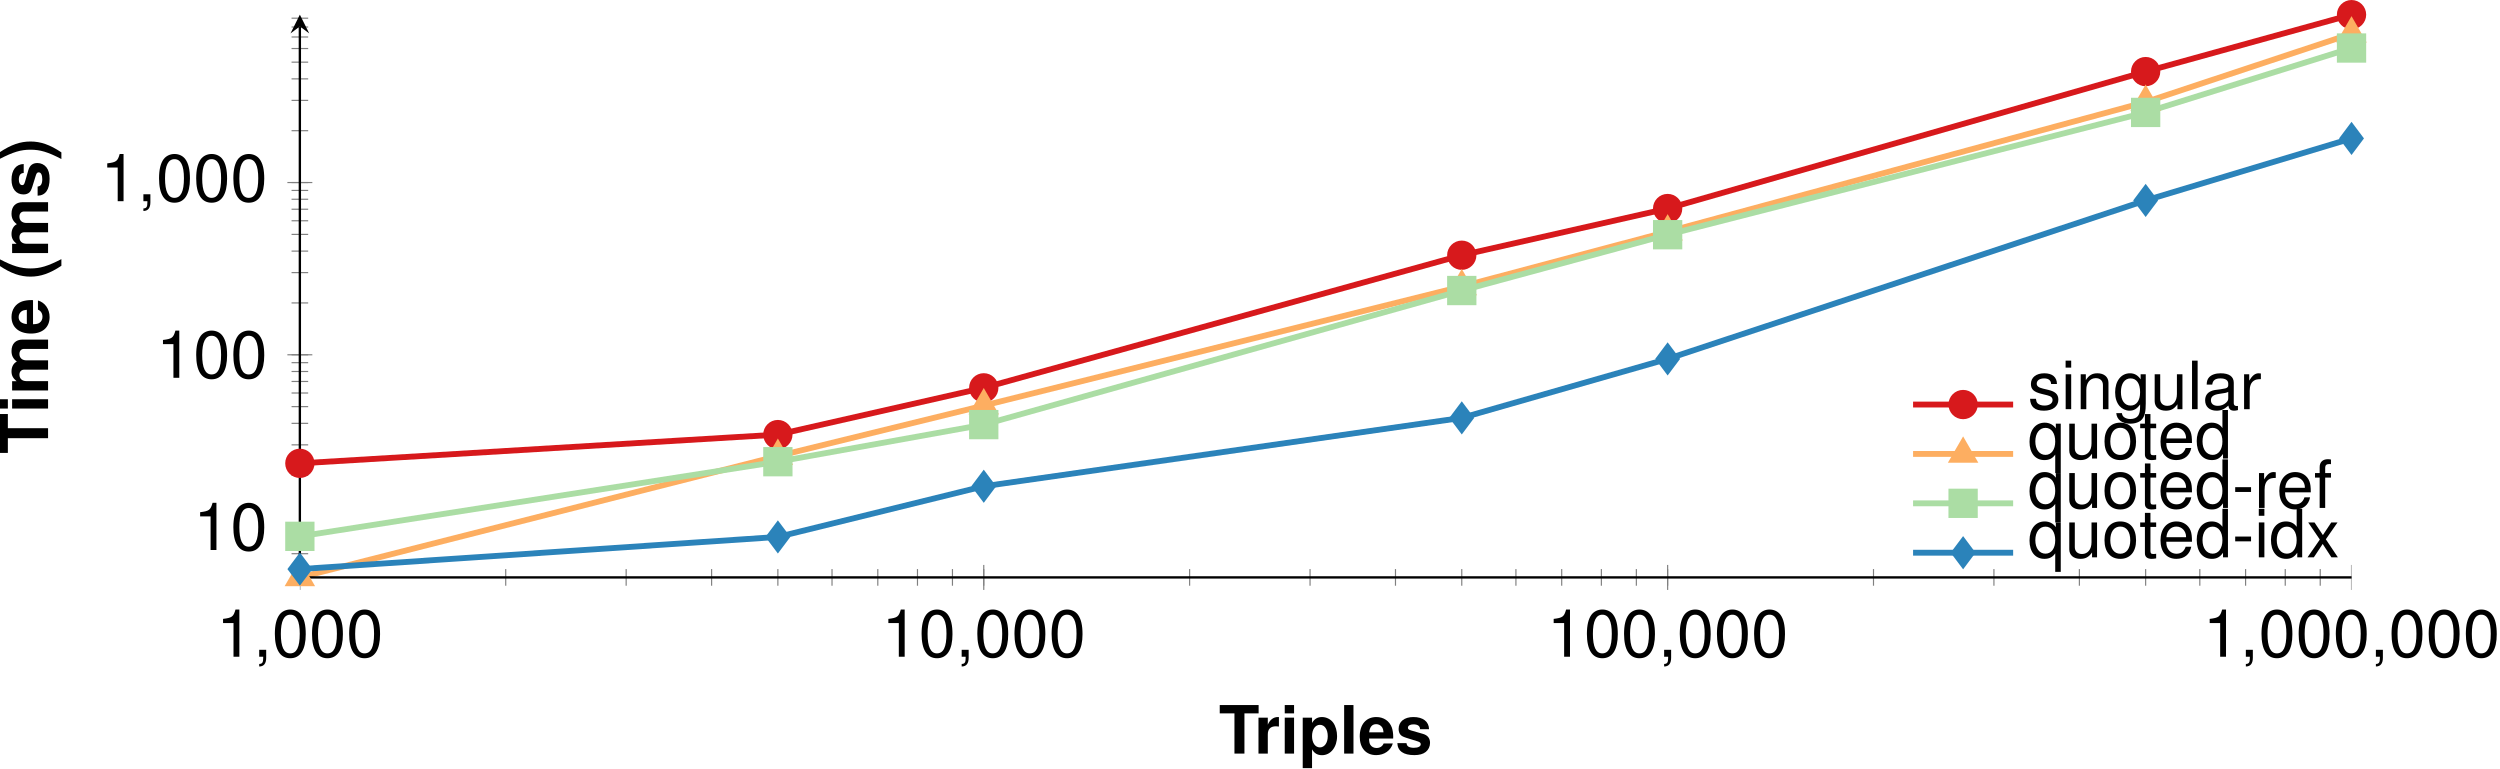
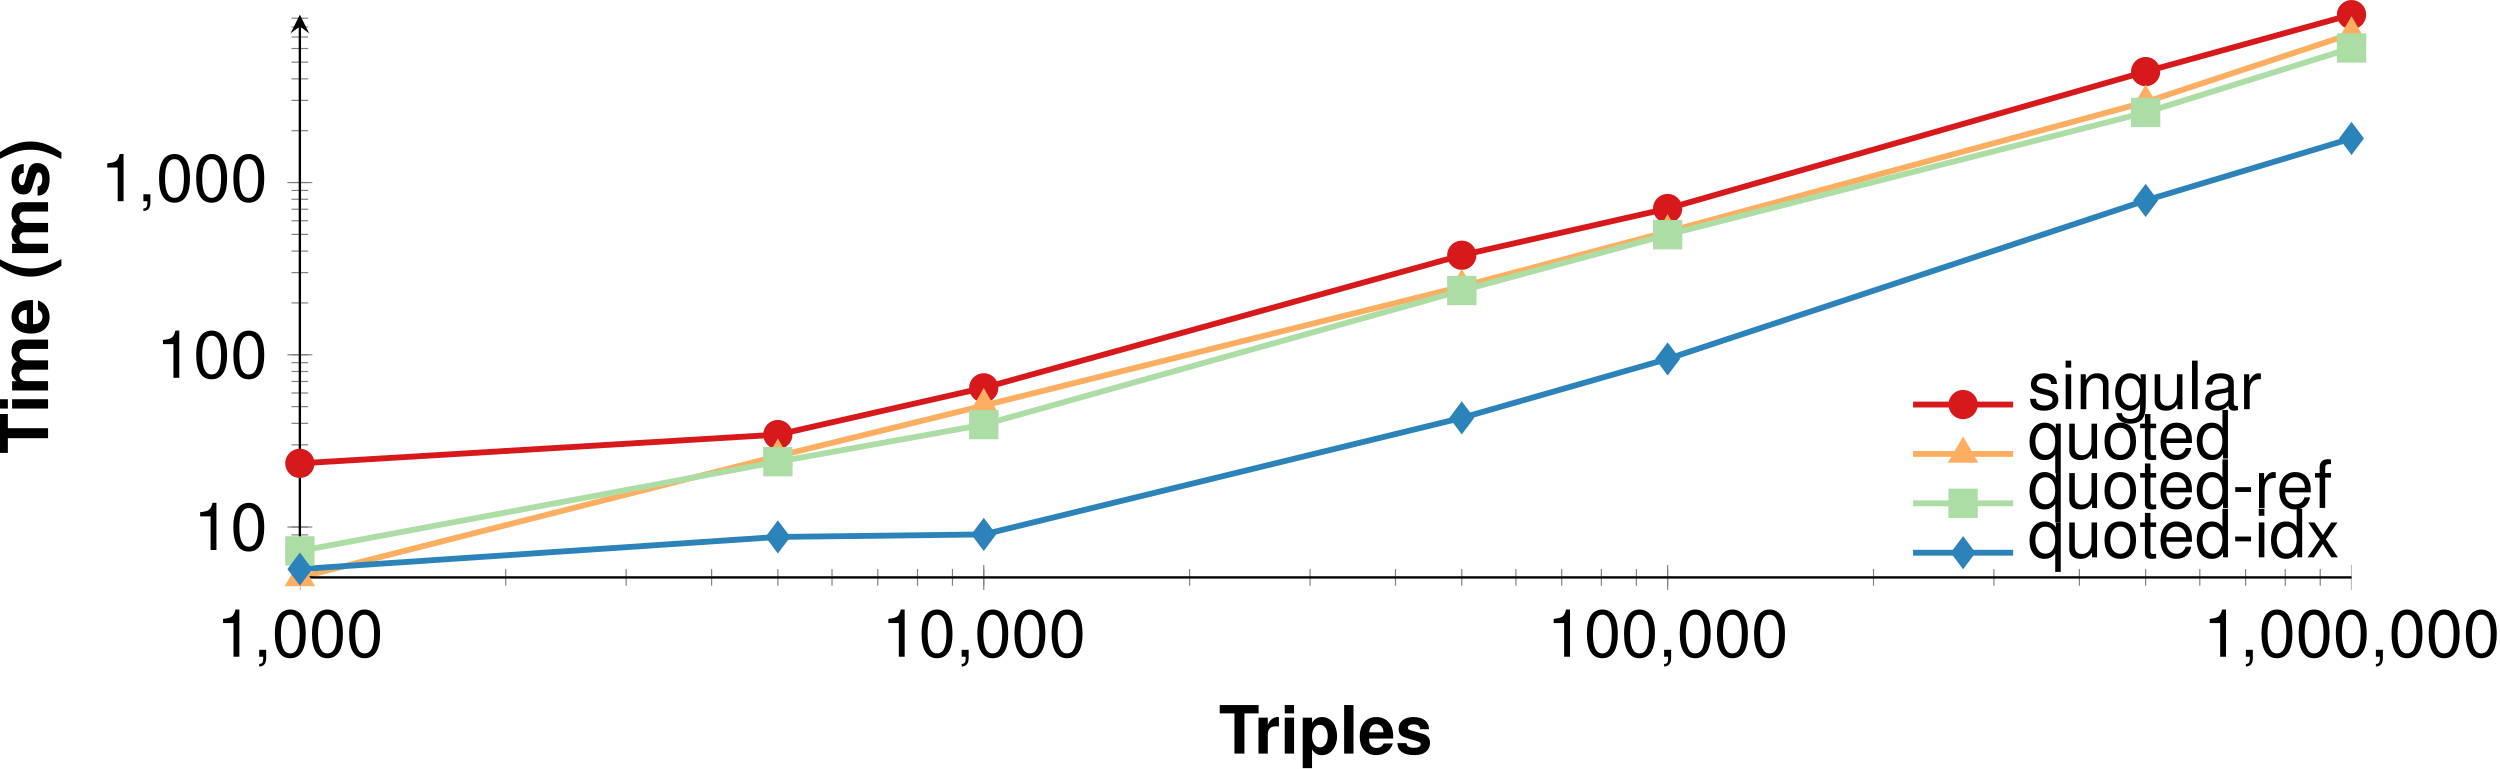
<svg xmlns="http://www.w3.org/2000/svg" xmlns:xlink="http://www.w3.org/1999/xlink" version="1.1" width="424.897pt" height="130.539pt" viewBox="3.274 -133.623 424.897 130.539">
  <defs>
    <clipPath id="clip1">
      <path d="M54.238 106.141H402.937V-272.762H54.238" />
    </clipPath>
    <clipPath id="clip2">
      <path d="M-87.227-35.488V-131.133H544.402V-35.488" />
    </clipPath>
    <path id="g1-40" d="M2.297-8.249C.996-6.291 .453-4.73 .453-2.998C.453-1.256 .996 .306 2.297 2.263H3.428C2.229-.068 1.844-1.335 1.844-2.998C1.844-4.65 2.229-5.94 3.428-8.249H2.297Z" />
    <path id="g1-41" d="M1.38 2.263C2.682 .306 3.225-1.256 3.225-2.987C3.225-4.73 2.682-6.291 1.38-8.249H.249C1.448-5.918 1.833-4.65 1.833-2.987C1.833-1.335 1.448-.045 .249 2.263H1.38Z" />
    <path id="g1-84" d="M4.356-6.834H6.766V-8.249H.158V-6.834H2.659V0H4.356V-6.834Z" />
    <path id="g1-101" d="M5.929-2.557C5.94-2.693 5.94-2.75 5.94-2.829C5.94-3.44 5.85-4.005 5.703-4.435C5.295-5.544 4.311-6.212 3.078-6.212C1.324-6.212 .249-4.945 .249-2.897C.249-.939 1.313 .26 3.044 .26C4.413 .26 5.522-.52 5.872-1.72H4.311C4.119-1.233 3.677-.95 3.1-.95C2.648-.95 2.286-1.143 2.059-1.482C1.912-1.709 1.856-1.98 1.833-2.557H5.929ZM1.856-3.609C1.957-4.537 2.354-5.001 3.055-5.001C3.451-5.001 3.813-4.809 4.039-4.492C4.187-4.266 4.254-4.028 4.288-3.609H1.856Z" />
    <path id="g1-105" d="M2.342-6.11H.758V0H2.342V-6.11ZM2.342-8.249H.758V-6.834H2.342V-8.249Z" />
    <path id="g1-108" d="M2.342-8.249H.758V0H2.342V-8.249Z" />
    <path id="g1-109" d="M.679-6.11V0H2.263V-3.666C2.263-4.413 2.67-4.865 3.349-4.865C3.881-4.865 4.209-4.56 4.209-4.073V0H5.793V-3.666C5.793-4.413 6.201-4.865 6.879-4.865C7.411-4.865 7.739-4.56 7.739-4.073V0H9.324V-4.322C9.324-5.51 8.599-6.212 7.377-6.212C6.608-6.212 6.065-5.94 5.59-5.307C5.295-5.884 4.684-6.212 3.926-6.212C3.225-6.212 2.772-5.974 2.252-5.352V-6.11H.679Z" />
    <path id="g1-112" d="M2.24-6.11H.656V2.467H2.24V-.724C2.625-.045 3.168 .272 3.938 .272C5.409 .272 6.495-1.109 6.495-2.965C6.495-3.824 6.246-4.684 5.839-5.25C5.431-5.827 4.673-6.212 3.938-6.212C3.168-6.212 2.625-5.884 2.24-5.205V-6.11ZM3.576-4.888C4.379-4.888 4.911-4.107 4.911-2.942C4.911-1.833 4.356-1.052 3.576-1.052C2.783-1.052 2.24-1.822 2.24-2.965S2.783-4.888 3.576-4.888Z" />
    <path id="g1-114" d="M.713-6.11V0H2.297V-3.247C2.297-4.175 2.761-4.639 3.689-4.639C3.858-4.639 3.972-4.628 4.187-4.594V-6.201C4.096-6.212 4.039-6.212 3.994-6.212C3.27-6.212 2.636-5.737 2.297-4.911V-6.11H.713Z" />
    <path id="g1-115" d="M5.714-4.141C5.691-5.431 4.696-6.212 3.055-6.212C1.505-6.212 .543-5.431 .543-4.175C.543-3.768 .668-3.417 .883-3.179C1.098-2.965 1.29-2.863 1.878-2.67L3.768-2.082C4.164-1.957 4.3-1.833 4.3-1.584C4.3-1.211 3.858-.984 3.123-.984C2.716-.984 2.387-1.064 2.184-1.199C2.014-1.324 1.946-1.448 1.878-1.776H.328C.373-.441 1.358 .26 3.213 .26C4.062 .26 4.707 .079 5.16-.283S5.884-1.211 5.884-1.81C5.884-2.602 5.488-3.112 4.684-3.349L2.682-3.926C2.24-4.062 2.127-4.153 2.127-4.402C2.127-4.741 2.489-4.967 3.044-4.967C3.802-4.967 4.175-4.696 4.187-4.141H5.714Z" />
    <path id="g3-44" d="M.984-1.177V0H1.663V.204C1.663 .984 1.516 1.211 .984 1.233V1.663C1.776 1.663 2.172 1.154 2.172 .181V-1.177H.984Z" />
    <path id="g3-45" d="M3.213-3.53H.52V-2.716H3.213V-3.53Z" />
    <path id="g3-48" d="M3.112-8.022C2.365-8.022 1.686-7.694 1.267-7.14C.747-6.438 .487-5.363 .487-3.881C.487-1.177 1.392 .26 3.112 .26C4.809 .26 5.737-1.177 5.737-3.813C5.737-5.375 5.488-6.416 4.956-7.14C4.537-7.705 3.87-8.022 3.112-8.022ZM3.112-7.14C4.187-7.14 4.718-6.053 4.718-3.904C4.718-1.629 4.198-.566 3.089-.566C2.037-.566 1.505-1.675 1.505-3.87S2.037-7.14 3.112-7.14Z" />
    <path id="g3-49" d="M2.931-5.714V0H3.926V-8.022H3.27C2.919-6.789 2.693-6.619 1.154-6.427V-5.714H2.931Z" />
    <path id="g3-97" d="M6.053-.554C5.952-.532 5.906-.532 5.85-.532C5.522-.532 5.341-.702 5.341-.996V-4.481C5.341-5.533 4.571-6.099 3.112-6.099C2.252-6.099 1.539-5.85 1.143-5.409C.871-5.103 .758-4.764 .735-4.175H1.686C1.765-4.899 2.195-5.228 3.078-5.228C3.926-5.228 4.402-4.911 4.402-4.345V-4.096C4.402-3.7 4.164-3.53 3.417-3.44C2.082-3.27 1.878-3.225 1.516-3.078C.826-2.795 .475-2.263 .475-1.494C.475-.419 1.222 .26 2.421 .26C3.168 .26 3.768 0 4.435-.611C4.503-.011 4.798 .26 5.409 .26C5.601 .26 5.748 .238 6.053 .158V-.554ZM4.402-1.867C4.402-1.55 4.311-1.358 4.028-1.098C3.643-.747 3.179-.566 2.625-.566C1.89-.566 1.46-.917 1.46-1.516C1.46-2.139 1.878-2.455 2.885-2.602C3.881-2.738 4.085-2.783 4.402-2.931V-1.867Z" />
    <path id="g3-100" d="M5.601-8.249H4.662V-5.182C4.266-5.782 3.632-6.099 2.84-6.099C1.301-6.099 .294-4.865 .294-2.976C.294-.973 1.279 .26 2.874 .26C3.689 .26 4.254-.045 4.764-.781V0H5.601V-8.249ZM2.998-5.216C4.017-5.216 4.662-4.311 4.662-2.897C4.662-1.528 4.005-.622 3.01-.622C1.969-.622 1.279-1.539 1.279-2.919S1.969-5.216 2.998-5.216Z" />
    <path id="g3-101" d="M5.805-2.648C5.805-3.553 5.737-4.096 5.567-4.537C5.182-5.51 4.277-6.099 3.168-6.099C1.516-6.099 .453-4.831 .453-2.885S1.482 .26 3.146 .26C4.503 .26 5.442-.509 5.68-1.799H4.73C4.469-1.018 3.938-.611 3.179-.611C2.58-.611 2.071-.883 1.754-1.38C1.528-1.72 1.448-2.059 1.437-2.648H5.805ZM1.46-3.417C1.539-4.515 2.206-5.228 3.157-5.228C4.085-5.228 4.798-4.458 4.798-3.485C4.798-3.462 4.798-3.44 4.786-3.417H1.46Z" />
    <path id="g3-102" d="M2.919-5.929H1.935V-6.857C1.935-7.253 2.161-7.457 2.591-7.457C2.67-7.457 2.704-7.457 2.919-7.445V-8.226C2.704-8.271 2.58-8.283 2.387-8.283C1.516-8.283 .996-7.785 .996-6.936V-5.929H.204V-5.16H.996V0H1.935V-5.16H2.919V-5.929Z" />
    <path id="g3-103" d="M4.662-5.929V-5.069C4.187-5.771 3.609-6.099 2.851-6.099C1.346-6.099 .328-4.786 .328-2.863C.328-1.89 .588-1.098 1.075-.532C1.516-.034 2.15 .26 2.772 .26C3.519 .26 4.039-.057 4.571-.803V-.498C4.571 .306 4.469 .792 4.232 1.12C3.983 1.471 3.496 1.675 2.919 1.675C2.489 1.675 2.105 1.561 1.844 1.358C1.629 1.188 1.539 1.03 1.482 .679H.52C.622 1.799 1.494 2.467 2.885 2.467C3.768 2.467 4.526 2.184 4.911 1.709C5.363 1.165 5.533 .419 5.533-.973V-5.929H4.662ZM2.953-5.228C3.972-5.228 4.571-4.368 4.571-2.885C4.571-1.471 3.96-.611 2.965-.611C1.935-.611 1.313-1.482 1.313-2.919C1.313-4.345 1.946-5.228 2.953-5.228Z" />
    <path id="g3-105" d="M1.697-5.929H.758V0H1.697V-5.929ZM1.697-8.249H.747V-7.061H1.697V-8.249Z" />
    <path id="g3-108" d="M1.72-8.249H.769V0H1.72V-8.249Z" />
    <path id="g3-110" d="M.792-5.929V0H1.743V-3.27C1.743-4.481 2.376-5.273 3.349-5.273C4.096-5.273 4.571-4.82 4.571-4.107V0H5.51V-4.481C5.51-5.465 4.775-6.099 3.632-6.099C2.75-6.099 2.184-5.759 1.663-4.933V-5.929H.792Z" />
    <path id="g3-111" d="M3.078-6.099C1.414-6.099 .407-4.911 .407-2.919S1.403 .26 3.089 .26C4.752 .26 5.771-.928 5.771-2.874C5.771-4.922 4.786-6.099 3.078-6.099ZM3.089-5.228C4.153-5.228 4.786-4.356 4.786-2.885C4.786-1.494 4.13-.611 3.089-.611C2.037-.611 1.392-1.482 1.392-2.919C1.392-4.345 2.037-5.228 3.089-5.228Z" />
    <path id="g3-113" d="M5.601 2.467V-5.929H4.764V-5.137C4.322-5.759 3.655-6.099 2.874-6.099C1.313-6.099 .294-4.82 .294-2.851C.294-.928 1.267 .26 2.829 .26C3.655 .26 4.22-.034 4.662-.679V2.467H5.601ZM3.01-5.216C4.017-5.216 4.662-4.311 4.662-2.885C4.662-1.528 4.005-.622 3.01-.622C1.969-.622 1.279-1.539 1.279-2.919C1.279-4.288 1.969-5.216 3.01-5.216Z" />
    <path id="g3-114" d="M.781-5.929V0H1.731V-3.078C1.731-3.926 1.946-4.481 2.399-4.809C2.693-5.024 2.976-5.092 3.632-5.103V-6.065C3.474-6.087 3.394-6.099 3.27-6.099C2.659-6.099 2.195-5.737 1.652-4.854V-5.929H.781Z" />
    <path id="g3-115" d="M4.956-4.277C4.945-5.442 4.175-6.099 2.806-6.099C1.426-6.099 .532-5.386 .532-4.288C.532-3.361 1.007-2.919 2.41-2.58L3.293-2.365C3.949-2.206 4.209-1.969 4.209-1.539C4.209-.984 3.655-.611 2.829-.611C2.32-.611 1.89-.758 1.652-1.007C1.505-1.177 1.437-1.346 1.38-1.765H.385C.43-.396 1.199 .26 2.75 .26C4.243 .26 5.194-.475 5.194-1.618C5.194-2.501 4.696-2.987 3.519-3.27L2.614-3.485C1.844-3.666 1.516-3.915 1.516-4.334C1.516-4.877 2.003-5.228 2.772-5.228C3.53-5.228 3.938-4.899 3.96-4.277H4.956Z" />
    <path id="g3-116" d="M2.874-5.929H1.901V-7.558H.962V-5.929H.158V-5.16H.962V-.679C.962-.079 1.369 .26 2.105 .26C2.331 .26 2.557 .238 2.874 .181V-.611C2.75-.577 2.602-.566 2.421-.566C2.014-.566 1.901-.679 1.901-1.098V-5.16H2.874V-5.929Z" />
    <path id="g3-117" d="M5.454 0V-5.929H4.515V-2.568C4.515-1.358 3.881-.566 2.897-.566C2.15-.566 1.675-1.018 1.675-1.731V-5.929H.735V-1.358C.735-.373 1.471 .26 2.625 .26C3.496 .26 4.051-.045 4.605-.826V0H5.454Z" />
    <path id="g3-120" d="M3.304-3.066L5.295-5.929H4.232L2.806-3.779L1.38-5.929H.306L2.286-3.021L.192 0H1.267L2.772-2.274L4.254 0H5.352L3.304-3.066Z" />
  </defs>
  <g id="page1">
    <path d="M54.238-54.875L135.48-59.762L170.472-67.707L251.714-90.246L286.703-98.18L367.945-121.453L402.937-131.133" stroke="#d7191c" fill="none" stroke-width=".996" stroke-miterlimit="10" />
    <path d="M54.238-35.488L135.48-56.109L170.472-64.691L251.714-84.934L286.703-94.246L367.945-116.281L402.937-127.891" stroke="#fdae61" fill="none" stroke-width=".996" stroke-miterlimit="10" />
-     <path d="M54.238-42.469L135.48-55.152L170.472-61.457L251.714-84.246L286.703-93.734L367.945-114.516L402.937-125.461" stroke="#abdda4" fill="none" stroke-width=".996" stroke-miterlimit="10" />
-     <path d="M54.238-36.902L135.48-42.367L170.472-50.98L251.714-62.602L286.703-72.625L367.945-99.559L402.937-110.098" stroke="#2b83ba" fill="none" stroke-width=".996" stroke-miterlimit="10" />
+     <path d="M54.238-39.992L135.48-55.152L170.472-61.457L251.714-84.246L286.703-93.734L367.945-114.516L402.937-125.461" stroke="#abdda4" fill="none" stroke-width=".996" stroke-miterlimit="10" />
+     <path d="M54.238-36.902L135.48-42.367L170.472-42.793L251.714-62.602L286.703-72.625L367.945-99.559L402.937-110.098" stroke="#2b83ba" fill="none" stroke-width=".996" stroke-miterlimit="10" />
    <path d="M54.238-34.07V-36.906M89.226-34.07V-36.906M109.695-34.07V-36.906M124.218-34.07V-36.906M135.48-34.07V-36.906M144.683-34.07V-36.906M152.464-34.07V-36.906M159.207-34.07V-36.906M165.152-34.07V-36.906M170.472-34.07V-36.906M205.46-34.07V-36.906M225.929-34.07V-36.906M240.449-34.07V-36.906M251.714-34.07V-36.906M260.918-34.07V-36.906M268.699-34.07V-36.906M275.441-34.07V-36.906M281.386-34.07V-36.906M286.703-34.07V-36.906M321.691-34.07V-36.906M342.16-34.07V-36.906M356.683-34.07V-36.906M367.945-34.07V-36.906M377.152-34.07V-36.906M384.933-34.07V-36.906M391.671-34.07V-36.906M397.617-34.07V-36.906" stroke="#808080" fill="none" stroke-width=".199" stroke-miterlimit="10" clip-path="url(#clip1)" />
    <path d="M54.238-33.363V-37.613M170.472-33.363V-37.613M286.703-33.363V-37.613M402.937-33.363V-37.613" stroke="#808080" fill="none" stroke-width=".199" stroke-miterlimit="10" clip-path="url(#clip1)" />
    <path d="M52.824-37.555H55.652M52.824-39.516H55.652M52.824-41.211H55.652M52.824-42.711H55.652M52.824-44.051H55.652M52.824-52.863H55.652M52.824-58.016H55.652M52.824-61.672H55.652M52.824-64.512H55.652M52.824-66.828H55.652M52.824-68.789H55.652M52.824-70.484H55.652M52.824-71.984H55.652M52.824-73.324H55.652M52.824-82.137H55.652M52.824-87.289H55.652M52.824-90.945H55.652M52.824-93.785H55.652M52.824-96.102H55.652M52.824-98.062H55.652M52.824-99.758H55.652M52.824-101.258H55.652M52.824-102.598H55.652M52.824-111.41H55.652M52.824-116.563H55.652M52.824-120.219H55.652M52.824-123.059H55.652M52.824-125.375H55.652M52.824-127.336H55.652M52.824-129.031H55.652M52.824-130.531H55.652" stroke="#808080" fill="none" stroke-width=".199" stroke-miterlimit="10" clip-path="url(#clip2)" />
    <path d="M52.117-44.051H56.359M52.117-73.324H56.359M52.117-102.598H56.359" stroke="#808080" fill="none" stroke-width=".199" stroke-miterlimit="10" clip-path="url(#clip2)" />
    <path d="M54.238-35.488H402.937" stroke="#000" fill="none" stroke-width=".399" stroke-miterlimit="10" />
    <path d="M54.238-35.488V-129.137" stroke="#000" fill="none" stroke-width=".399" stroke-miterlimit="10" />
    <path d="M54.238-131.132L52.645-127.941L54.238-129.136L55.832-127.941" />
    <g transform="matrix(1 0 0 1 280.2559 28.2558)">
      <use x="-240.226" y="-50.265" xlink:href="#g3-49" />
      <use x="-233.912" y="-50.265" xlink:href="#g3-44" />
      <use x="-230.755" y="-50.265" xlink:href="#g3-48" />
      <use x="-224.44" y="-50.265" xlink:href="#g3-48" />
      <use x="-218.125" y="-50.265" xlink:href="#g3-48" />
    </g>
    <g transform="matrix(1 0 0 1 393.331 28.2558)">
      <use x="-240.226" y="-50.265" xlink:href="#g3-49" />
      <use x="-233.912" y="-50.265" xlink:href="#g3-48" />
      <use x="-227.597" y="-50.265" xlink:href="#g3-44" />
      <use x="-224.44" y="-50.265" xlink:href="#g3-48" />
      <use x="-218.125" y="-50.265" xlink:href="#g3-48" />
      <use x="-211.811" y="-50.265" xlink:href="#g3-48" />
    </g>
    <g transform="matrix(1 0 0 1 506.407 28.2558)">
      <use x="-240.226" y="-50.265" xlink:href="#g3-49" />
      <use x="-233.912" y="-50.265" xlink:href="#g3-48" />
      <use x="-227.597" y="-50.265" xlink:href="#g3-48" />
      <use x="-221.282" y="-50.265" xlink:href="#g3-44" />
      <use x="-218.125" y="-50.265" xlink:href="#g3-48" />
      <use x="-211.811" y="-50.265" xlink:href="#g3-48" />
      <use x="-205.496" y="-50.265" xlink:href="#g3-48" />
    </g>
    <g transform="matrix(1 0 0 1 617.904 28.2558)">
      <use x="-240.226" y="-50.265" xlink:href="#g3-49" />
      <use x="-233.912" y="-50.265" xlink:href="#g3-44" />
      <use x="-230.755" y="-50.265" xlink:href="#g3-48" />
      <use x="-224.44" y="-50.265" xlink:href="#g3-48" />
      <use x="-218.125" y="-50.265" xlink:href="#g3-48" />
      <use x="-211.811" y="-50.265" xlink:href="#g3-44" />
      <use x="-208.653" y="-50.265" xlink:href="#g3-48" />
      <use x="-202.339" y="-50.265" xlink:href="#g3-48" />
      <use x="-196.024" y="-50.265" xlink:href="#g3-48" />
    </g>
    <g transform="matrix(1 0 0 1 276.3595 10.1228)">
      <use x="-240.226" y="-50.265" xlink:href="#g3-49" />
      <use x="-233.912" y="-50.265" xlink:href="#g3-48" />
    </g>
    <g transform="matrix(1 0 0 1 270.0448 -19.1506)">
      <use x="-240.226" y="-50.265" xlink:href="#g3-49" />
      <use x="-233.912" y="-50.265" xlink:href="#g3-48" />
      <use x="-227.597" y="-50.265" xlink:href="#g3-48" />
    </g>
    <g transform="matrix(1 0 0 1 260.5728 -49.1651)">
      <use x="-240.226" y="-50.265" xlink:href="#g3-49" />
      <use x="-233.912" y="-50.265" xlink:href="#g3-44" />
      <use x="-230.755" y="-50.265" xlink:href="#g3-48" />
      <use x="-224.44" y="-50.265" xlink:href="#g3-48" />
      <use x="-218.125" y="-50.265" xlink:href="#g3-48" />
    </g>
    <path d="M56.23-54.875C56.23-55.973 55.339-56.867 54.238-56.867C53.136-56.867 52.246-55.973 52.246-54.875C52.246-53.773 53.136-52.883 54.238-52.883C55.339-52.883 56.23-53.773 56.23-54.875Z" fill="#d7191c" />
    <path d="M56.23-54.875C56.23-55.973 55.339-56.867 54.238-56.867C53.136-56.867 52.246-55.973 52.246-54.875C52.246-53.773 53.136-52.883 54.238-52.883C55.339-52.883 56.23-53.773 56.23-54.875Z" stroke="#d7191c" fill="none" stroke-width=".996" stroke-miterlimit="10" />
    <path d="M137.472-59.762C137.472-60.863 136.582-61.754 135.48-61.754S133.488-60.863 133.488-59.762C133.488-58.664 134.378-57.77 135.48-57.77S137.472-58.664 137.472-59.762Z" fill="#d7191c" />
    <path d="M137.472-59.762C137.472-60.863 136.582-61.754 135.48-61.754S133.488-60.863 133.488-59.762C133.488-58.664 134.378-57.77 135.48-57.77S137.472-58.664 137.472-59.762Z" stroke="#d7191c" fill="none" stroke-width=".996" stroke-miterlimit="10" />
    <path d="M172.464-67.707C172.464-68.805 171.57-69.699 170.472-69.699C169.371-69.699 168.476-68.805 168.476-67.707C168.476-66.606 169.371-65.715 170.472-65.715C171.57-65.715 172.464-66.606 172.464-67.707Z" fill="#d7191c" />
    <path d="M172.464-67.707C172.464-68.805 171.57-69.699 170.472-69.699C169.371-69.699 168.476-68.805 168.476-67.707C168.476-66.606 169.371-65.715 170.472-65.715C171.57-65.715 172.464-66.606 172.464-67.707Z" stroke="#d7191c" fill="none" stroke-width=".996" stroke-miterlimit="10" />
    <path d="M253.707-90.246C253.707-91.344 252.812-92.238 251.714-92.238C250.613-92.238 249.722-91.344 249.722-90.246C249.722-89.144 250.613-88.25 251.714-88.25C252.812-88.25 253.707-89.144 253.707-90.246Z" fill="#d7191c" />
    <path d="M253.707-90.246C253.707-91.344 252.812-92.238 251.714-92.238C250.613-92.238 249.722-91.344 249.722-90.246C249.722-89.144 250.613-88.25 251.714-88.25C252.812-88.25 253.707-89.144 253.707-90.246Z" stroke="#d7191c" fill="none" stroke-width=".996" stroke-miterlimit="10" />
    <path d="M288.695-98.18C288.695-99.281 287.804-100.172 286.703-100.172C285.601-100.172 284.711-99.281 284.711-98.18S285.601-96.188 286.703-96.188C287.804-96.188 288.695-97.078 288.695-98.18Z" fill="#d7191c" />
    <path d="M288.695-98.18C288.695-99.281 287.804-100.172 286.703-100.172C285.601-100.172 284.711-99.281 284.711-98.18S285.601-96.188 286.703-96.188C287.804-96.188 288.695-97.078 288.695-98.18Z" stroke="#d7191c" fill="none" stroke-width=".996" stroke-miterlimit="10" />
    <path d="M369.937-121.453C369.937-122.555 369.046-123.445 367.945-123.445C366.847-123.445 365.953-122.555 365.953-121.453C365.953-120.352 366.847-119.461 367.945-119.461C369.046-119.461 369.937-120.352 369.937-121.453Z" fill="#d7191c" />
    <path d="M369.937-121.453C369.937-122.555 369.046-123.445 367.945-123.445C366.847-123.445 365.953-122.555 365.953-121.453C365.953-120.352 366.847-119.461 367.945-119.461C369.046-119.461 369.937-120.352 369.937-121.453Z" stroke="#d7191c" fill="none" stroke-width=".996" stroke-miterlimit="10" />
    <path d="M404.929-131.133C404.929-132.231 404.035-133.125 402.937-133.125C401.836-133.125 400.945-132.231 400.945-131.133C400.945-130.031 401.836-129.137 402.937-129.137C404.035-129.137 404.929-130.031 404.929-131.133Z" fill="#d7191c" />
    <path d="M404.929-131.133C404.929-132.231 404.035-133.125 402.937-133.125C401.836-133.125 400.945-132.231 400.945-131.133C400.945-130.031 401.836-129.137 402.937-129.137C404.035-129.137 404.929-130.031 404.929-131.133Z" stroke="#d7191c" fill="none" stroke-width=".996" stroke-miterlimit="10" />
    <path d="M54.238-37.48L55.964-34.492H52.511Z" fill="#fdae61" />
    <path d="M54.238-37.48L55.964-34.492H52.511Z" stroke="#fdae61" fill="none" stroke-width=".996" stroke-miterlimit="10" />
    <path d="M135.48-58.102L137.207-55.113H133.753Z" fill="#fdae61" />
    <path d="M135.48-58.102L137.207-55.113H133.753Z" stroke="#fdae61" fill="none" stroke-width=".996" stroke-miterlimit="10" />
    <path d="M170.472-66.684L172.195-63.695H168.746Z" fill="#fdae61" />
    <path d="M170.472-66.684L172.195-63.695H168.746Z" stroke="#fdae61" fill="none" stroke-width=".996" stroke-miterlimit="10" />
    <path d="M251.714-86.926L253.437-83.938H249.988Z" fill="#fdae61" />
    <path d="M251.714-86.926L253.437-83.938H249.988Z" stroke="#fdae61" fill="none" stroke-width=".996" stroke-miterlimit="10" />
    <path d="M286.703-96.238L288.429-93.25H284.976Z" fill="#fdae61" />
    <path d="M286.703-96.238L288.429-93.25H284.976Z" stroke="#fdae61" fill="none" stroke-width=".996" stroke-miterlimit="10" />
    <path d="M367.945-118.274L369.671-115.285H366.218Z" fill="#fdae61" />
    <path d="M367.945-118.274L369.671-115.285H366.218Z" stroke="#fdae61" fill="none" stroke-width=".996" stroke-miterlimit="10" />
    <path d="M402.937-129.883L404.66-126.895H401.211Z" fill="#fdae61" />
    <path d="M402.937-129.883L404.66-126.895H401.211Z" stroke="#fdae61" fill="none" stroke-width=".996" stroke-miterlimit="10" />
-     <path d="M52.246-40.473H56.23V-44.461H52.246Z" fill="#abdda4" />
-     <path d="M52.246-40.473H56.23V-44.461H52.246Z" stroke="#abdda4" fill="none" stroke-width=".996" stroke-miterlimit="10" />
+     <path d="M52.246-38H56.23V-41.988H52.246Z" fill="#abdda4" />
+     <path d="M52.246-38H56.23V-41.988H52.246Z" stroke="#abdda4" fill="none" stroke-width=".996" stroke-miterlimit="10" />
    <path d="M133.488-53.16H137.472V-57.145H133.488Z" fill="#abdda4" />
    <path d="M133.488-53.16H137.472V-57.145H133.488Z" stroke="#abdda4" fill="none" stroke-width=".996" stroke-miterlimit="10" />
    <path d="M168.476-59.465H172.464V-63.449H168.476Z" fill="#abdda4" />
    <path d="M168.476-59.465H172.464V-63.449H168.476Z" stroke="#abdda4" fill="none" stroke-width=".996" stroke-miterlimit="10" />
    <path d="M249.722-82.25H253.707V-86.238H249.722Z" fill="#abdda4" />
    <path d="M249.722-82.25H253.707V-86.238H249.722Z" stroke="#abdda4" fill="none" stroke-width=".996" stroke-miterlimit="10" />
    <path d="M284.711-91.738H288.695V-95.727H284.711Z" fill="#abdda4" />
    <path d="M284.711-91.738H288.695V-95.727H284.711Z" stroke="#abdda4" fill="none" stroke-width=".996" stroke-miterlimit="10" />
    <path d="M365.953-112.523H369.937V-116.508H365.953Z" fill="#abdda4" />
    <path d="M365.953-112.523H369.937V-116.508H365.953Z" stroke="#abdda4" fill="none" stroke-width=".996" stroke-miterlimit="10" />
    <path d="M400.945-123.469H404.929V-127.453H400.945Z" fill="#abdda4" />
    <path d="M400.945-123.469H404.929V-127.453H400.945Z" stroke="#abdda4" fill="none" stroke-width=".996" stroke-miterlimit="10" />
    <path d="M54.238-38.895L55.73-36.902L54.238-34.91L52.742-36.902Z" fill="#2b83ba" />
    <path d="M54.238-38.895L55.73-36.902L54.238-34.91L52.742-36.902Z" stroke="#2b83ba" fill="none" stroke-width=".996" stroke-miterlimit="10" />
    <path d="M135.48-44.359L136.976-42.367L135.48-40.375L133.984-42.367Z" fill="#2b83ba" />
    <path d="M135.48-44.359L136.976-42.367L135.48-40.375L133.984-42.367Z" stroke="#2b83ba" fill="none" stroke-width=".996" stroke-miterlimit="10" />
-     <path d="M170.472-52.973L171.964-50.98L170.472-48.988L168.976-50.98Z" fill="#2b83ba" />
-     <path d="M170.472-52.973L171.964-50.98L170.472-48.988L168.976-50.98Z" stroke="#2b83ba" fill="none" stroke-width=".996" stroke-miterlimit="10" />
+     <path d="M170.472-44.785L171.964-42.793L170.472-40.801L168.976-42.793Z" fill="#2b83ba" />
+     <path d="M170.472-44.785L171.964-42.793L170.472-40.801L168.976-42.793Z" stroke="#2b83ba" fill="none" stroke-width=".996" stroke-miterlimit="10" />
    <path d="M251.714-64.594L253.207-62.602L251.714-60.609L250.218-62.602Z" fill="#2b83ba" />
    <path d="M251.714-64.594L253.207-62.602L251.714-60.609L250.218-62.602Z" stroke="#2b83ba" fill="none" stroke-width=".996" stroke-miterlimit="10" />
    <path d="M286.703-74.617L288.199-72.625L286.703-70.633L285.211-72.625Z" fill="#2b83ba" />
    <path d="M286.703-74.617L288.199-72.625L286.703-70.633L285.211-72.625Z" stroke="#2b83ba" fill="none" stroke-width=".996" stroke-miterlimit="10" />
    <path d="M367.945-101.551L369.441-99.559L367.945-97.566L366.453-99.559Z" fill="#2b83ba" />
    <path d="M367.945-101.551L369.441-99.559L367.945-97.566L366.453-99.559Z" stroke="#2b83ba" fill="none" stroke-width=".996" stroke-miterlimit="10" />
    <path d="M402.937-112.09L404.429-110.098L402.937-108.106L401.441-110.098Z" fill="#2b83ba" />
    <path d="M402.937-112.09L404.429-110.098L402.937-108.106L401.441-110.098Z" stroke="#2b83ba" fill="none" stroke-width=".996" stroke-miterlimit="10" />
    <g transform="matrix(1 0 0 1 450.647 44.72061)">
      <use x="-240.226" y="-50.265" xlink:href="#g1-84" />
      <use x="-234.196" y="-50.265" xlink:href="#g1-114" />
      <use x="-229.778" y="-50.265" xlink:href="#g1-105" />
      <use x="-226.62" y="-50.265" xlink:href="#g1-112" />
      <use x="-219.681" y="-50.265" xlink:href="#g1-108" />
      <use x="-216.524" y="-50.265" xlink:href="#g1-101" />
      <use x="-210.209" y="-50.265" xlink:href="#g1-115" />
    </g>
    <g transform="matrix(0 -1 1 0 61.7084 -296.7152)">
      <use x="-240.226" y="-50.265" xlink:href="#g1-84" />
      <use x="-233.287" y="-50.265" xlink:href="#g1-105" />
      <use x="-230.13" y="-50.265" xlink:href="#g1-109" />
      <use x="-220.033" y="-50.265" xlink:href="#g1-101" />
      <use x="-210.561" y="-50.265" xlink:href="#g1-40" />
      <use x="-206.779" y="-50.265" xlink:href="#g1-109" />
      <use x="-196.683" y="-50.265" xlink:href="#g1-115" />
      <use x="-190.368" y="-50.265" xlink:href="#g1-41" />
    </g>
    <path d="M328.418-64.867H336.922H345.425" stroke="#d7191c" fill="none" stroke-width=".996" stroke-miterlimit="10" />
    <path d="M338.914-64.867C338.914-65.965 338.023-66.859 336.922-66.859S334.929-65.965 334.929-64.867C334.929-63.766 335.82-62.875 336.922-62.875S338.914-63.766 338.914-64.867Z" fill="#d7191c" />
    <path d="M338.914-64.867C338.914-65.965 338.023-66.859 336.922-66.859S334.929-65.965 334.929-64.867C334.929-63.766 335.82-62.875 336.922-62.875S338.914-63.766 338.914-64.867Z" stroke="#d7191c" fill="none" stroke-width=".996" stroke-miterlimit="10" />
    <g transform="matrix(1 0 0 1 570.138 11.3644)">
      <use x="-222.222" y="-75.446" xlink:href="#g3-115" />
      <use x="-216.543" y="-75.446" xlink:href="#g3-105" />
      <use x="-214.022" y="-75.446" xlink:href="#g3-110" />
      <use x="-207.707" y="-75.446" xlink:href="#g3-103" />
      <use x="-201.393" y="-75.446" xlink:href="#g3-117" />
      <use x="-195.078" y="-75.446" xlink:href="#g3-108" />
      <use x="-192.557" y="-75.446" xlink:href="#g3-97" />
      <use x="-186.242" y="-75.446" xlink:href="#g3-114" />
    </g>
    <path d="M328.418-56.473H336.922H345.425" stroke="#fdae61" fill="none" stroke-width=".996" stroke-miterlimit="10" />
    <path d="M336.922-58.465L338.648-55.477H335.195Z" fill="#fdae61" />
    <path d="M336.922-58.465L338.648-55.477H335.195Z" stroke="#fdae61" fill="none" stroke-width=".996" stroke-miterlimit="10" />
    <g transform="matrix(1 0 0 1 570.138 11.3644)">
      <use x="-222.222" y="-67.052" xlink:href="#g3-113" />
      <use x="-215.907" y="-67.052" xlink:href="#g3-117" />
      <use x="-209.593" y="-67.052" xlink:href="#g3-111" />
      <use x="-203.278" y="-67.052" xlink:href="#g3-116" />
      <use x="-200.121" y="-67.052" xlink:href="#g3-101" />
      <use x="-193.806" y="-67.052" xlink:href="#g3-100" />
    </g>
    <path d="M328.418-48.078H336.922H345.425" stroke="#abdda4" fill="none" stroke-width=".996" stroke-miterlimit="10" />
    <path d="M334.929-46.086H338.914V-50.07H334.929Z" fill="#abdda4" />
    <path d="M334.929-46.086H338.914V-50.07H334.929Z" stroke="#abdda4" fill="none" stroke-width=".996" stroke-miterlimit="10" />
    <g transform="matrix(1 0 0 1 570.138 11.3644)">
      <use x="-222.222" y="-58.659" xlink:href="#g3-113" />
      <use x="-215.907" y="-58.659" xlink:href="#g3-117" />
      <use x="-209.593" y="-58.659" xlink:href="#g3-111" />
      <use x="-203.278" y="-58.659" xlink:href="#g3-116" />
      <use x="-200.121" y="-58.659" xlink:href="#g3-101" />
      <use x="-193.806" y="-58.659" xlink:href="#g3-100" />
      <use x="-187.492" y="-58.659" xlink:href="#g3-45" />
      <use x="-183.71" y="-58.659" xlink:href="#g3-114" />
      <use x="-179.928" y="-58.659" xlink:href="#g3-101" />
      <use x="-173.613" y="-58.659" xlink:href="#g3-102" />
    </g>
    <path d="M328.418-39.684H336.922H345.425" stroke="#2b83ba" fill="none" stroke-width=".996" stroke-miterlimit="10" />
    <path d="M336.922-41.68L338.414-39.684L336.922-37.691L335.426-39.684Z" fill="#2b83ba" />
    <path d="M336.922-41.68L338.414-39.684L336.922-37.691L335.426-39.684Z" stroke="#2b83ba" fill="none" stroke-width=".996" stroke-miterlimit="10" />
    <g transform="matrix(1 0 0 1 570.138 11.3644)">
      <use x="-222.222" y="-50.265" xlink:href="#g3-113" />
      <use x="-215.907" y="-50.265" xlink:href="#g3-117" />
      <use x="-209.593" y="-50.265" xlink:href="#g3-111" />
      <use x="-203.278" y="-50.265" xlink:href="#g3-116" />
      <use x="-200.121" y="-50.265" xlink:href="#g3-101" />
      <use x="-193.806" y="-50.265" xlink:href="#g3-100" />
      <use x="-187.492" y="-50.265" xlink:href="#g3-45" />
      <use x="-183.71" y="-50.265" xlink:href="#g3-105" />
      <use x="-181.188" y="-50.265" xlink:href="#g3-100" />
      <use x="-174.874" y="-50.265" xlink:href="#g3-120" />
    </g>
  </g>
</svg>
